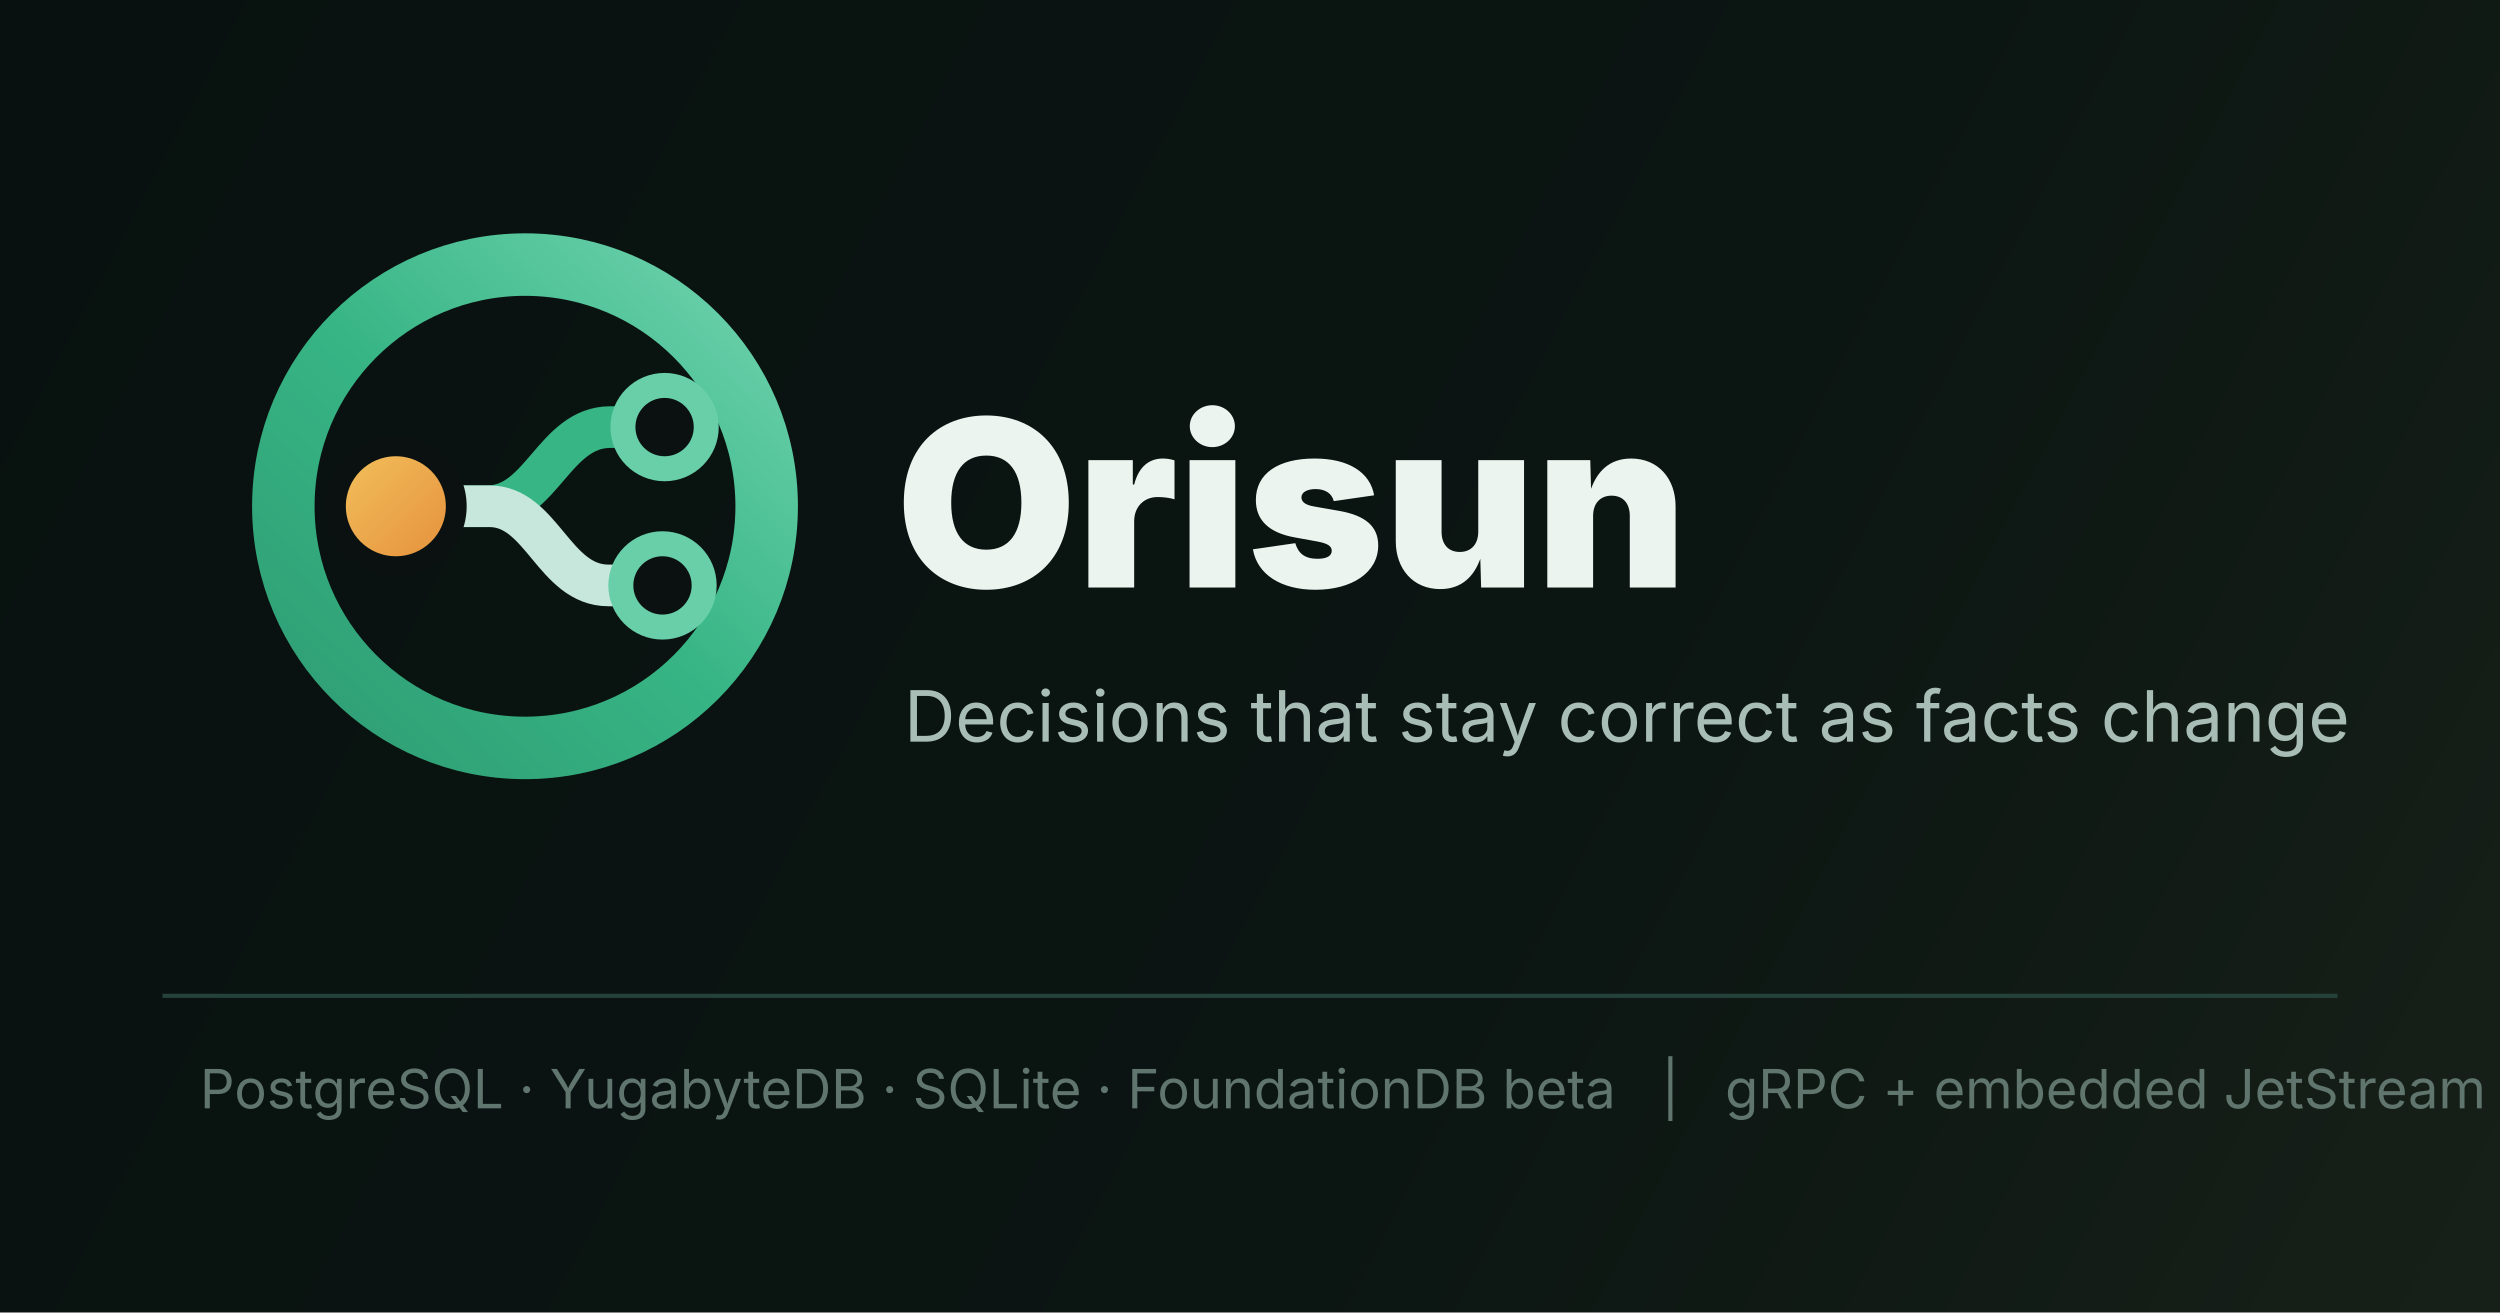
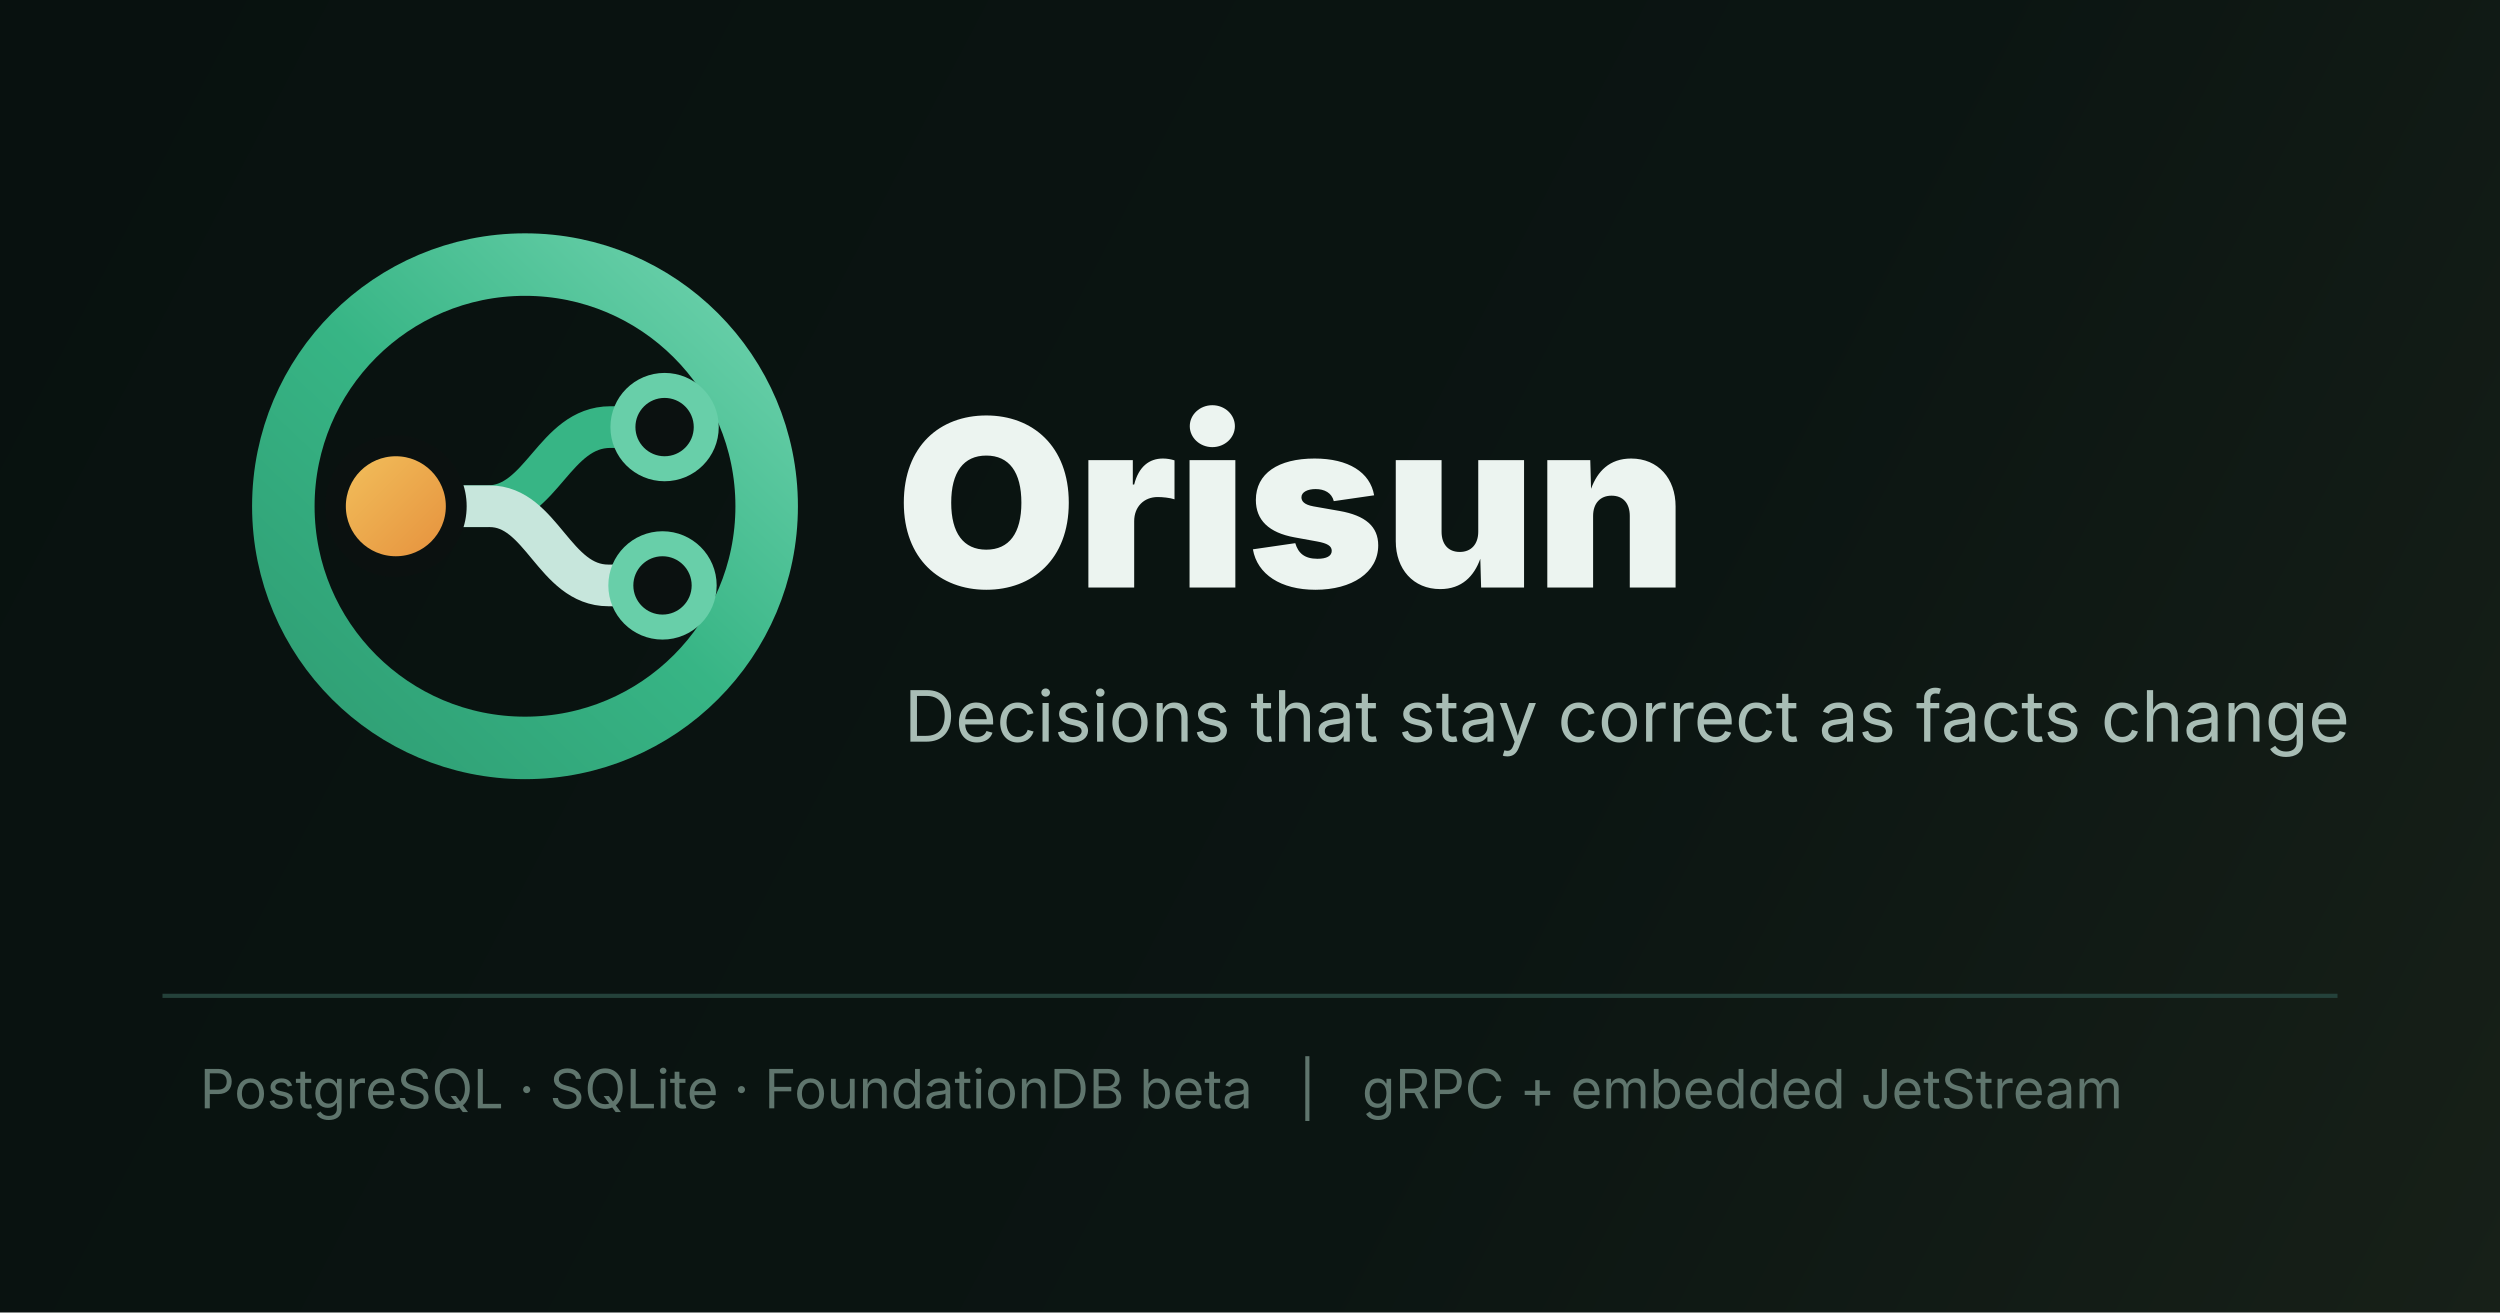
<svg xmlns="http://www.w3.org/2000/svg" width="1200" height="630" viewBox="0 0 1200 630" fill="none">
  <defs>
    <linearGradient id="bg" x1="0" y1="0" x2="1200" y2="630" gradientUnits="userSpaceOnUse">
      <stop stop-color="#08110F" />
      <stop offset="0.62" stop-color="#0B1512" />
      <stop offset="1" stop-color="#172018" />
    </linearGradient>
    <linearGradient id="ring" x1="138" y1="385" x2="360" y2="150" gradientUnits="userSpaceOnUse">
      <stop stop-color="#2E9A71" />
      <stop offset="0.56" stop-color="#37B585" />
      <stop offset="1" stop-color="#68CFA9" />
    </linearGradient>
    <linearGradient id="source" x1="160" y1="215" x2="220" y2="275" gradientUnits="userSpaceOnUse">
      <stop stop-color="#F3C35E" />
      <stop offset="1" stop-color="#E48B39" />
    </linearGradient>
  </defs>
  <rect width="1200" height="630" fill="url(#bg)" />
  <path d="M78 478H1122" stroke="#24413A" stroke-width="2" />
  <circle cx="252" cy="243" r="116" stroke="url(#ring)" stroke-width="30" />
  <path d="M190 243H234C260 243 266 205 293 205H319" stroke="#37B585" stroke-width="20" stroke-linecap="round" stroke-linejoin="round" />
  <path d="M190 243H235C260 243 266 281 292 281H318" stroke="#C7E6DC" stroke-width="20" stroke-linecap="round" stroke-linejoin="round" />
  <circle cx="190" cy="243" r="29" fill="url(#source)" stroke="#0B1110" stroke-width="10" />
  <circle cx="319" cy="205" r="20" fill="#0B1110" stroke="#68CFA9" stroke-width="12" />
  <circle cx="318" cy="281" r="20" fill="#0B1110" stroke="#68CFA9" stroke-width="12" />
  <text x="430" y="282" fill="#ECF4F0" font-family="Inter, Helvetica, Arial, sans-serif" font-size="112" font-weight="850">Orisun</text>
  <text x="434" y="356" fill="#A8BDB5" font-family="Inter, Helvetica, Arial, sans-serif" font-size="34">Decisions that stay correct as facts change</text>
-   <text x="96" y="532" fill="#5F756D" font-family="Inter, Helvetica, Arial, sans-serif" font-size="26">PostgreSQL · YugabyteDB · SQLite · FoundationDB beta   |   gRPC + embedded JetStream</text>
+   <text x="96" y="532" fill="#5F756D" font-family="Inter, Helvetica, Arial, sans-serif" font-size="26">PostgreSQL · SQLite · FoundationDB beta   |   gRPC + embedded JetStream</text>
</svg>
